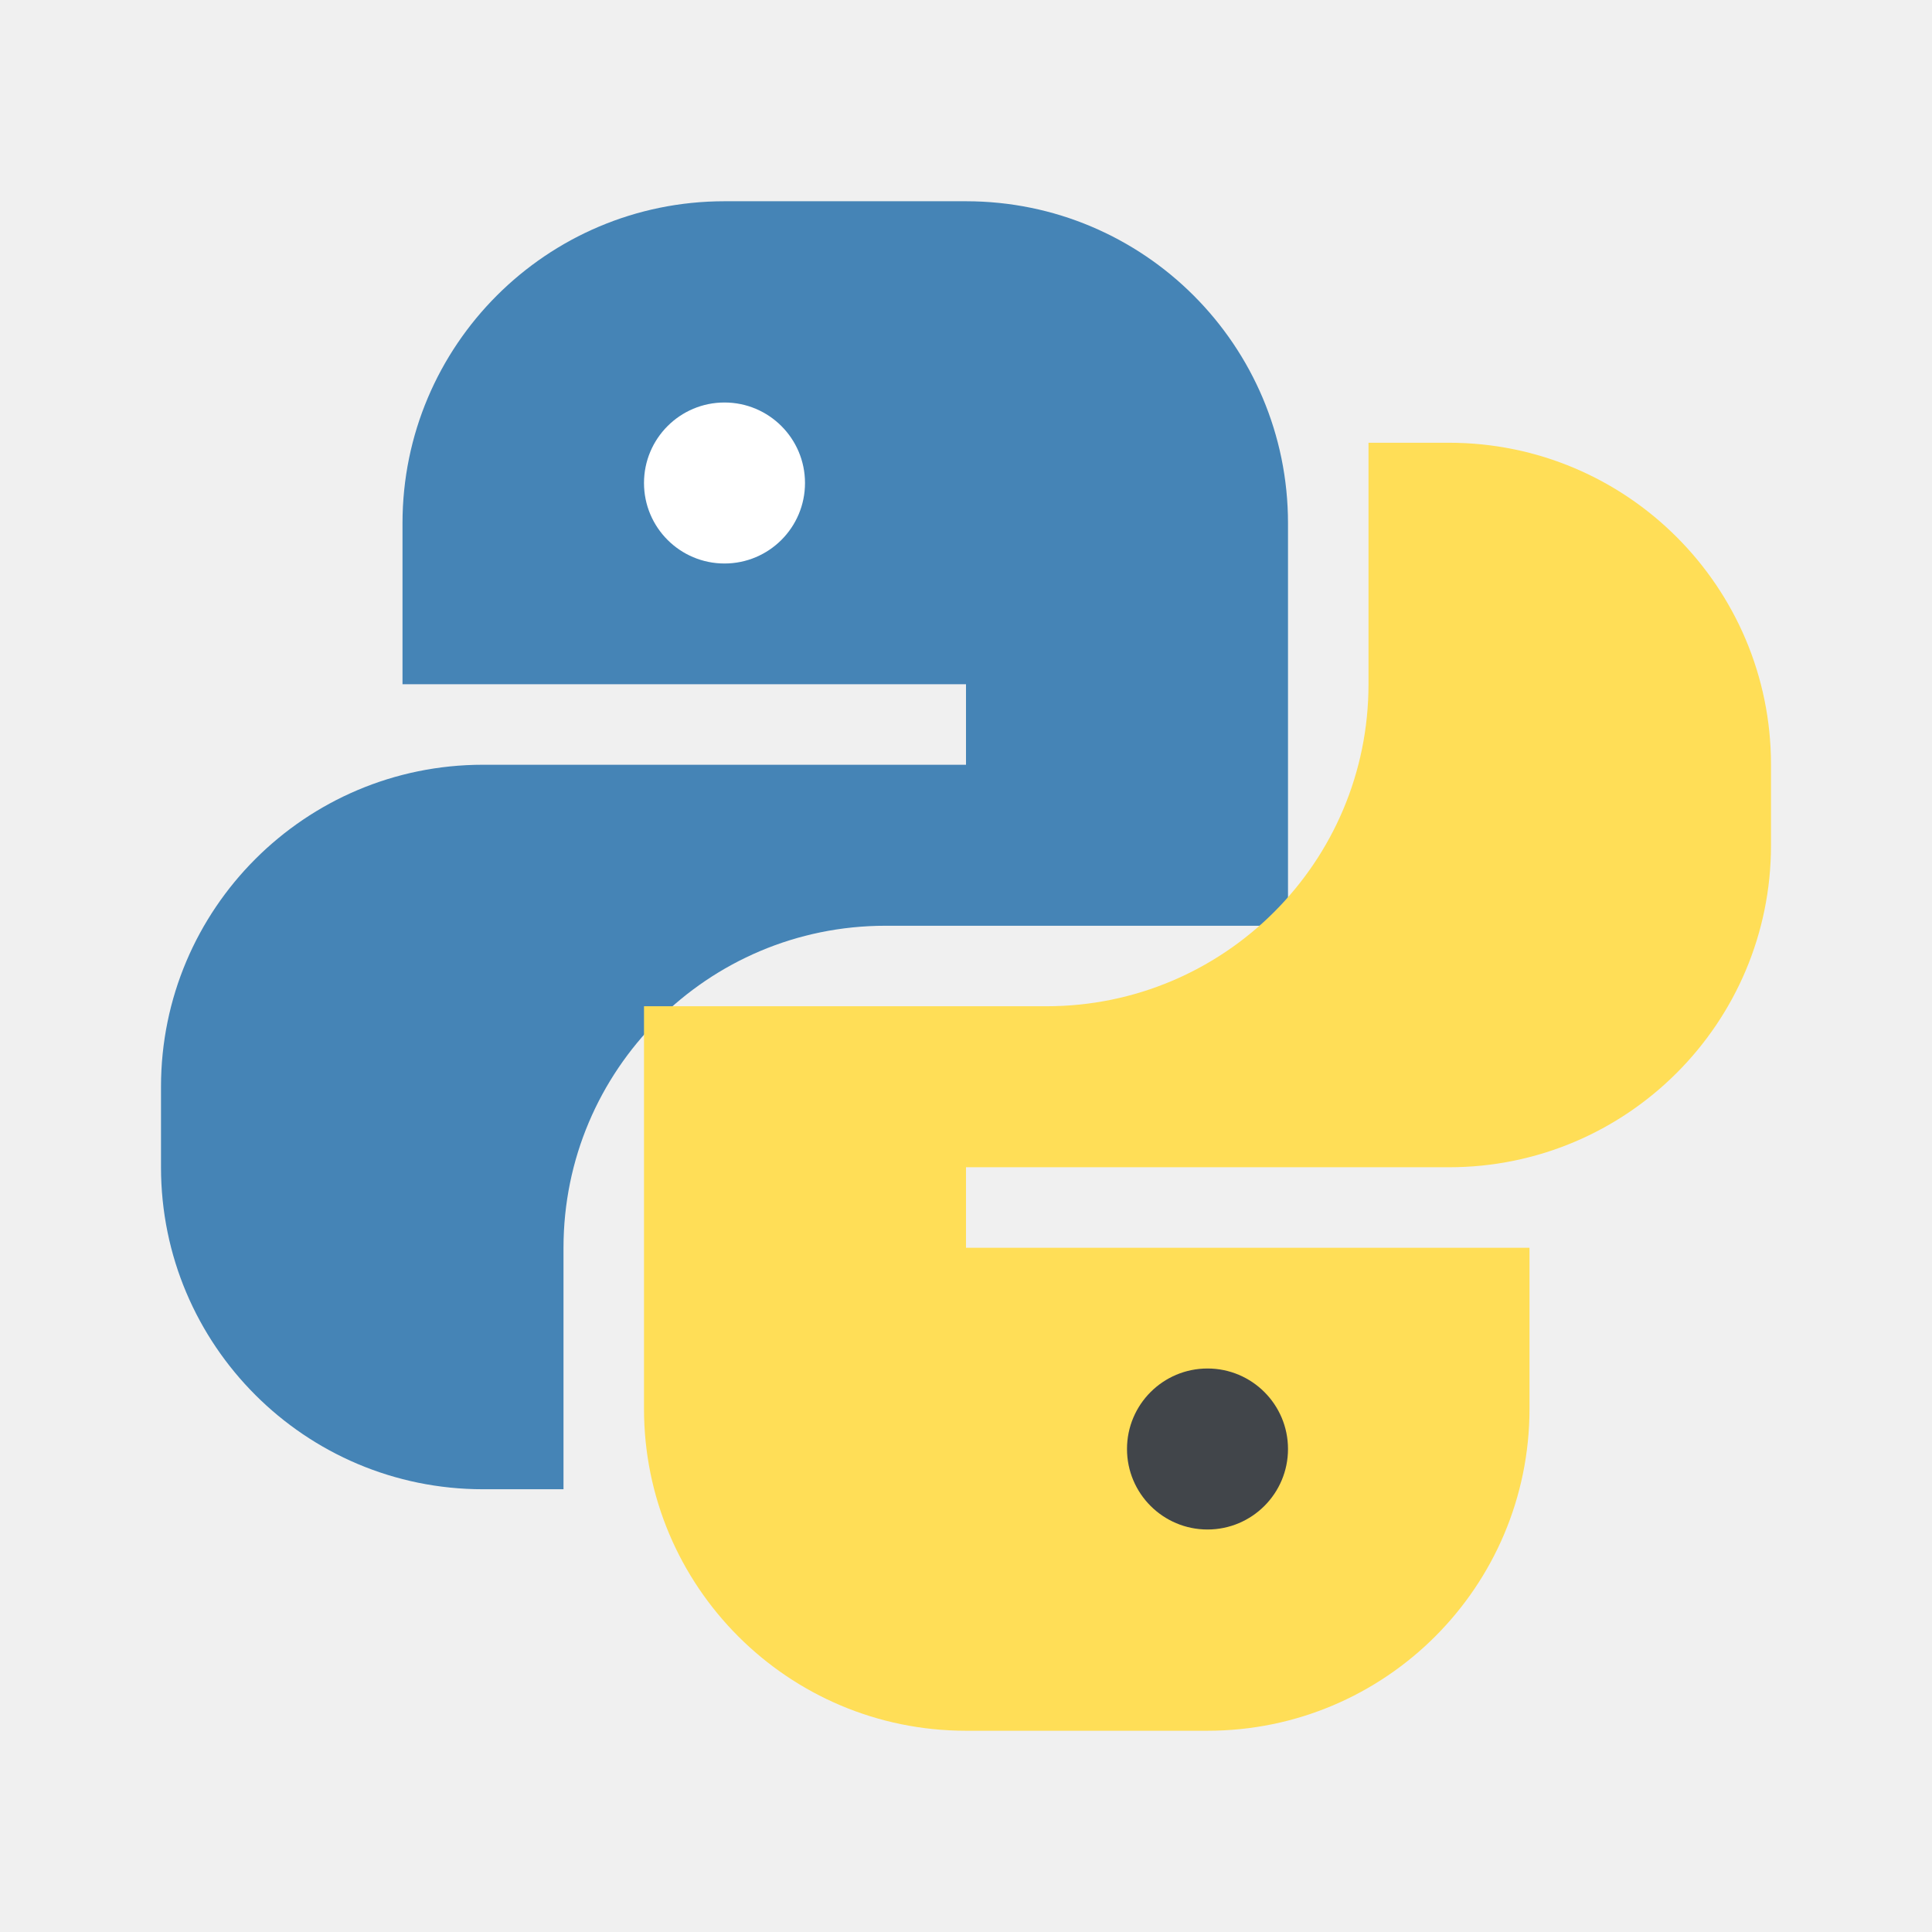
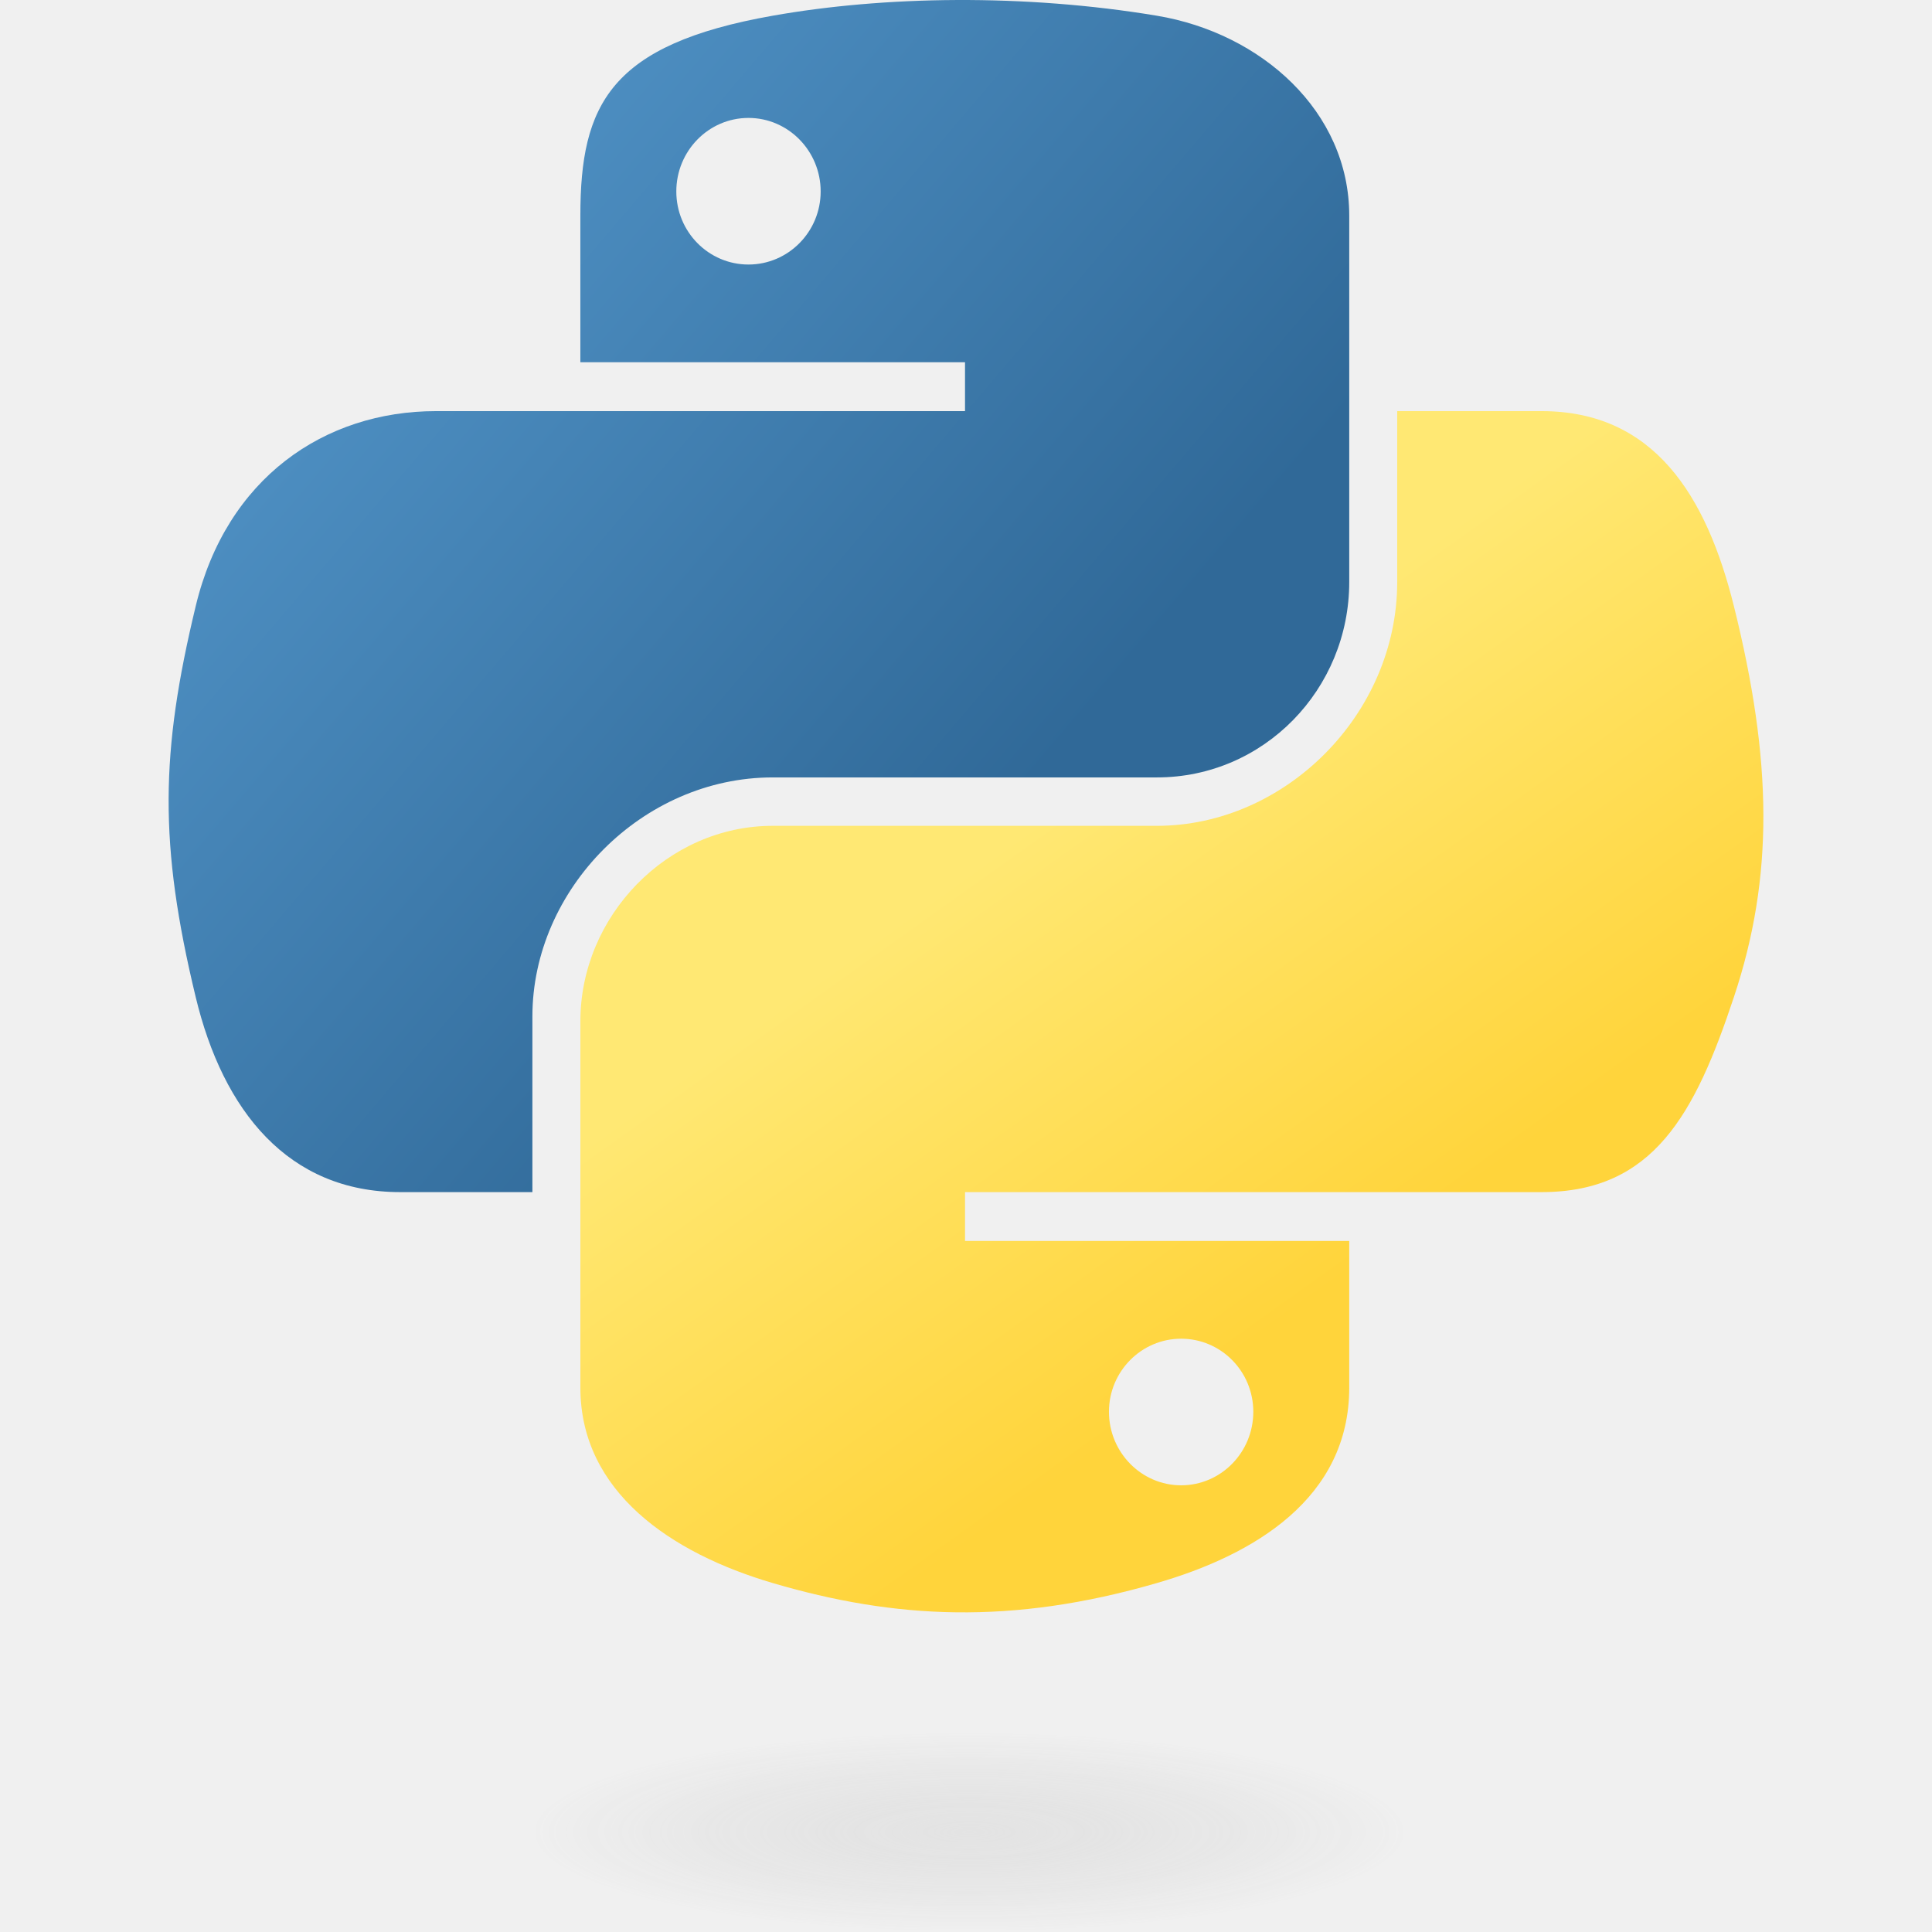
- <svg xmlns="http://www.w3.org/2000/svg" width="96" height="96" viewBox="0 0 24 24" fill="none">
-   <path d="M12 2.5H9a4 4 0 0 0-4 4v2h7v1H6a4 4 0 0 0-4 4v1a4 4 0 0 0 4 4h1v-3a4 4 0 0 1 4-4h5V6.5a4 4 0 0 0-4-4Z" fill="#4584b6" />
-   <path d="M12 21.5h3a4 4 0 0 0 4-4v-2h-7v-1h6a4 4 0 0 0 4-4v-1a4 4 0 0 0-4-4h-1v3a4 4 0 0 1-4 4H8v5a4 4 0 0 0 4 4Z" fill="#ffde57" />
-   <circle cx="9" cy="6" r="1" fill="#fff" />
-   <circle cx="15" cy="18" r="1" fill="#41454a" />
+ <svg xmlns="http://www.w3.org/2000/svg" xmlns:xlink="http://www.w3.org/1999/xlink" version="1.0" id="svg2" viewBox="0 0 111.161 134.668" width="96" height="96">
+   <defs id="defs4">
+     <linearGradient id="linearGradient2795">
+       <stop style="stop-color:#b8b8b8;stop-opacity:0.498;" offset="0" id="stop2797" />
+       <stop style="stop-color:#7f7f7f;stop-opacity:0;" offset="1" id="stop2799" />
+     </linearGradient>
+     <linearGradient id="linearGradient2787">
+       <stop style="stop-color:#7f7f7f;stop-opacity:0.5;" offset="0" id="stop2789" />
+       <stop style="stop-color:#7f7f7f;stop-opacity:0;" offset="1" id="stop2791" />
+     </linearGradient>
+     <linearGradient id="linearGradient3676">
+       <stop style="stop-color:#b2b2b2;stop-opacity:0.5;" offset="0" id="stop3678" />
+       <stop style="stop-color:#b3b3b3;stop-opacity:0;" offset="1" id="stop3680" />
+     </linearGradient>
+     <linearGradient id="linearGradient3236">
+       <stop style="stop-color:#f4f4f4;stop-opacity:1" offset="0" id="stop3244" />
+       <stop style="stop-color:white;stop-opacity:1" offset="1" id="stop3240" />
+     </linearGradient>
+     <linearGradient id="linearGradient4671">
+       <stop style="stop-color:#ffd43b;stop-opacity:1;" offset="0" id="stop4673" />
+       <stop style="stop-color:#ffe873;stop-opacity:1" offset="1" id="stop4675" />
+     </linearGradient>
+     <linearGradient id="linearGradient4689">
+       <stop style="stop-color:#5a9fd4;stop-opacity:1;" offset="0" id="stop4691" />
+       <stop style="stop-color:#306998;stop-opacity:1;" offset="1" id="stop4693" />
+     </linearGradient>
+     <linearGradient x1="224.24" y1="144.757" x2="-65.309" y2="144.757" id="linearGradient2987" xlink:href="#linearGradient4671" gradientUnits="userSpaceOnUse" gradientTransform="translate(100.2702,99.61116)" />
+     <linearGradient x1="172.942" y1="77.476" x2="26.67" y2="76.313" id="linearGradient2990" xlink:href="#linearGradient4689" gradientUnits="userSpaceOnUse" gradientTransform="translate(100.2702,99.61116)" />
+     <linearGradient xlink:href="#linearGradient4689" id="linearGradient2587" gradientUnits="userSpaceOnUse" gradientTransform="translate(100.2702,99.61116)" x1="172.942" y1="77.476" x2="26.67" y2="76.313" />
+     <linearGradient xlink:href="#linearGradient4671" id="linearGradient2589" gradientUnits="userSpaceOnUse" gradientTransform="translate(100.2702,99.61116)" x1="224.24" y1="144.757" x2="-65.309" y2="144.757" />
+     <linearGradient xlink:href="#linearGradient4689" id="linearGradient2248" gradientUnits="userSpaceOnUse" gradientTransform="translate(100.2702,99.61116)" x1="172.942" y1="77.476" x2="26.67" y2="76.313" />
+     <linearGradient xlink:href="#linearGradient4671" id="linearGradient2250" gradientUnits="userSpaceOnUse" gradientTransform="translate(100.2702,99.61116)" x1="224.24" y1="144.757" x2="-65.309" y2="144.757" />
+     <linearGradient xlink:href="#linearGradient4671" id="linearGradient2255" gradientUnits="userSpaceOnUse" gradientTransform="matrix(0.562541,0,0,0.567972,-11.5974,-7.60954)" x1="224.24" y1="144.757" x2="-65.309" y2="144.757" />
+     <linearGradient xlink:href="#linearGradient4689" id="linearGradient2258" gradientUnits="userSpaceOnUse" gradientTransform="matrix(0.562541,0,0,0.567972,-11.5974,-7.60954)" x1="172.942" y1="76.176" x2="26.67" y2="76.313" />
+     <radialGradient xlink:href="#linearGradient2795" id="radialGradient2801" cx="61.519" cy="132.286" fx="61.519" fy="132.286" r="29.037" gradientTransform="matrix(1,0,0,0.177966,0,108.7434)" gradientUnits="userSpaceOnUse" />
+     <linearGradient xlink:href="#linearGradient4671" id="linearGradient1475" gradientUnits="userSpaceOnUse" gradientTransform="matrix(0.562541,0,0,0.567972,-14.99112,-11.70237)" x1="150.961" y1="192.352" x2="112.031" y2="137.273" />
+     <linearGradient xlink:href="#linearGradient4689" id="linearGradient1478" gradientUnits="userSpaceOnUse" gradientTransform="matrix(0.562541,0,0,0.567972,-14.99112,-11.70237)" x1="26.649" y1="20.604" x2="135.665" y2="114.398" />
+     <radialGradient xlink:href="#linearGradient2795" id="radialGradient1480" gradientUnits="userSpaceOnUse" gradientTransform="matrix(1.7490565e-8,-0.239947,1.054668,3.7915457e-7,-83.7008,142.462)" cx="61.519" cy="132.286" fx="61.519" fy="132.286" r="29.037" />
+   </defs>
+   <path style="fill:url(#linearGradient1478);fill-opacity:1" d="M 54.919,9.1927421e-4 C 50.335,0.022 45.958,0.413 42.106,1.095 30.76,3.099 28.7,7.295 28.7,15.032 v 10.219 h 26.812 v 3.406 h -26.812 -10.062 c -7.792,0 -14.616,4.684 -16.75,13.594 -2.462,10.213 -2.571,16.586 0,27.25 1.906,7.938 6.458,13.594 14.25,13.594 h 9.219 v -12.25 c 0,-8.85 7.657,-16.656 16.75,-16.656 h 26.781 c 7.455,0 13.406,-6.138 13.406,-13.625 v -25.531 c 0,-7.266 -6.13,-12.725 -13.406,-13.937 C 64.282,0.328 59.502,-0.02 54.919,9.1927421e-4 Z m -14.5,8.219 c 2.77,0 5.031,2.299 5.031,5.125 -2e-6,2.816 -2.262,5.094 -5.031,5.094 -2.779,-1e-6 -5.031,-2.277 -5.031,-5.094 -10e-7,-2.826 2.252,-5.125 5.031,-5.125 z" id="path1948" />
+   <path style="fill:url(#linearGradient1475);fill-opacity:1" d="m 85.638,28.657 v 11.906 c 0,9.231 -7.826,17 -16.75,17 h -26.781 c -7.336,0 -13.406,6.278 -13.406,13.625 v 25.531 c 0,7.266 6.319,11.54 13.406,13.625 8.487,2.496 16.626,2.947 26.781,0 6.75,-1.954 13.406,-5.888 13.406,-13.625 V 86.501 h -26.781 v -3.406 h 26.781 13.406 c 7.792,0 10.696,-5.435 13.406,-13.594 2.799,-8.399 2.68,-16.476 0,-27.25 -1.926,-7.757 -5.604,-13.594 -13.406,-13.594 z m -15.062,64.656 c 2.779,3e-6 5.031,2.277 5.031,5.094 -2e-6,2.826 -2.252,5.125 -5.031,5.125 -2.77,0 -5.031,-2.299 -5.031,-5.125 2e-6,-2.816 2.262,-5.094 5.031,-5.094 z" id="path1950" />
+   <ellipse style="opacity:0.444;fill:url(#radialGradient1480);fill-opacity:1;fill-rule:nonzero;stroke:none;stroke-width:15.417;stroke-miterlimit:4;stroke-dasharray:none;stroke-opacity:1" id="path1894" cx="55.817" cy="127.701" rx="35.931" ry="6.967" />
</svg>
